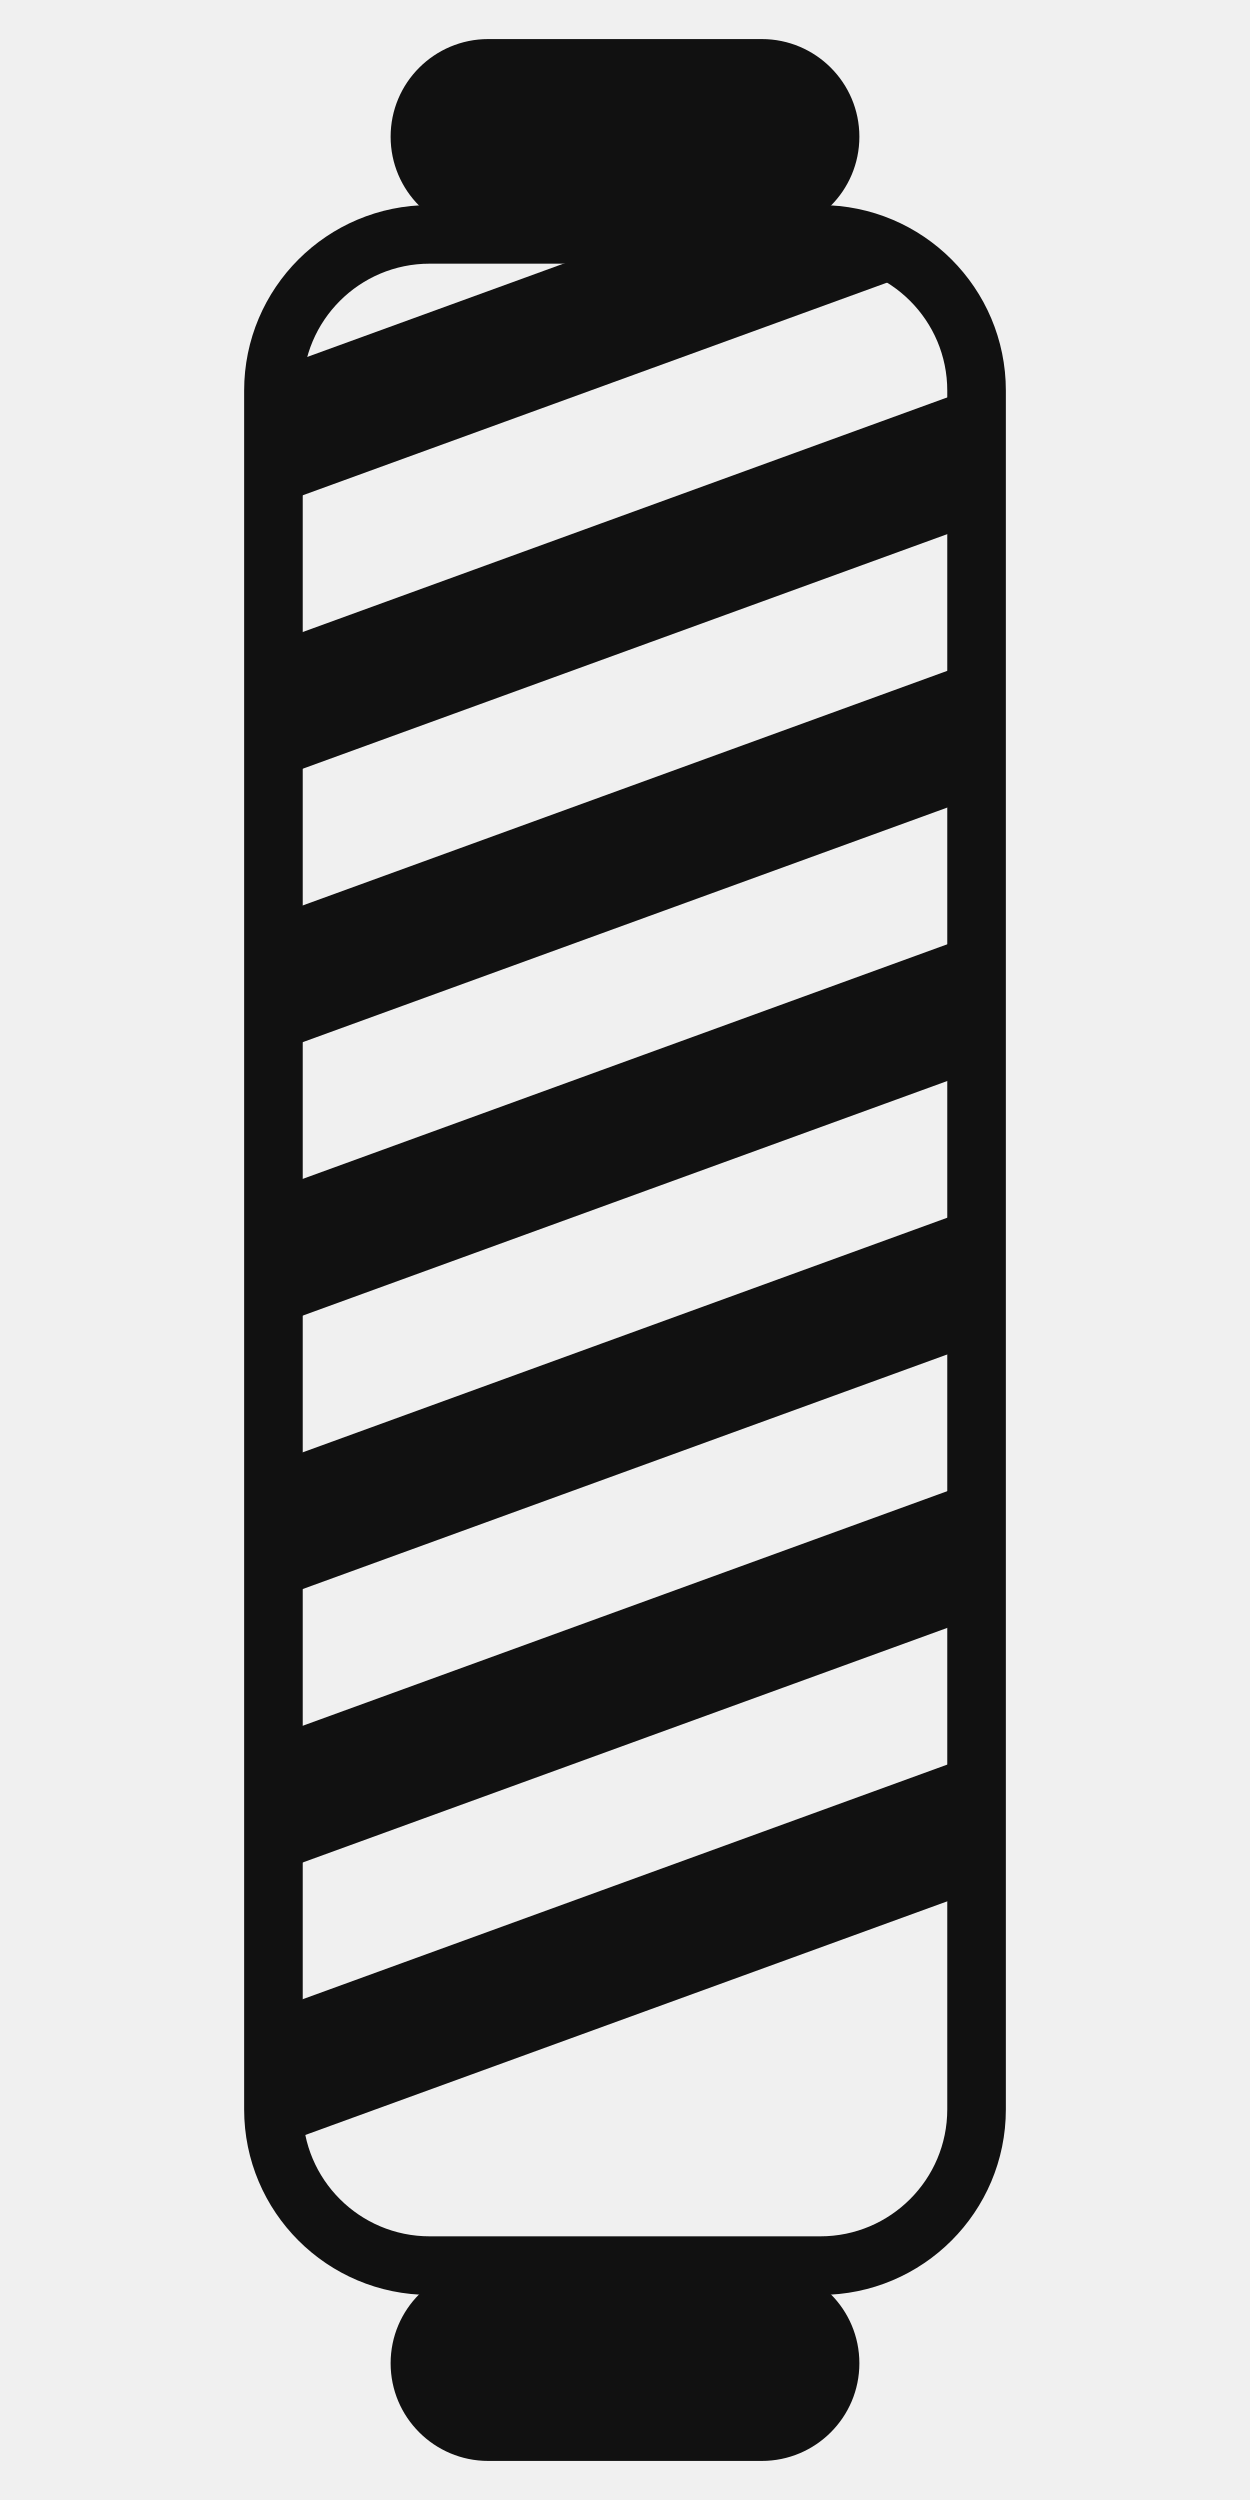
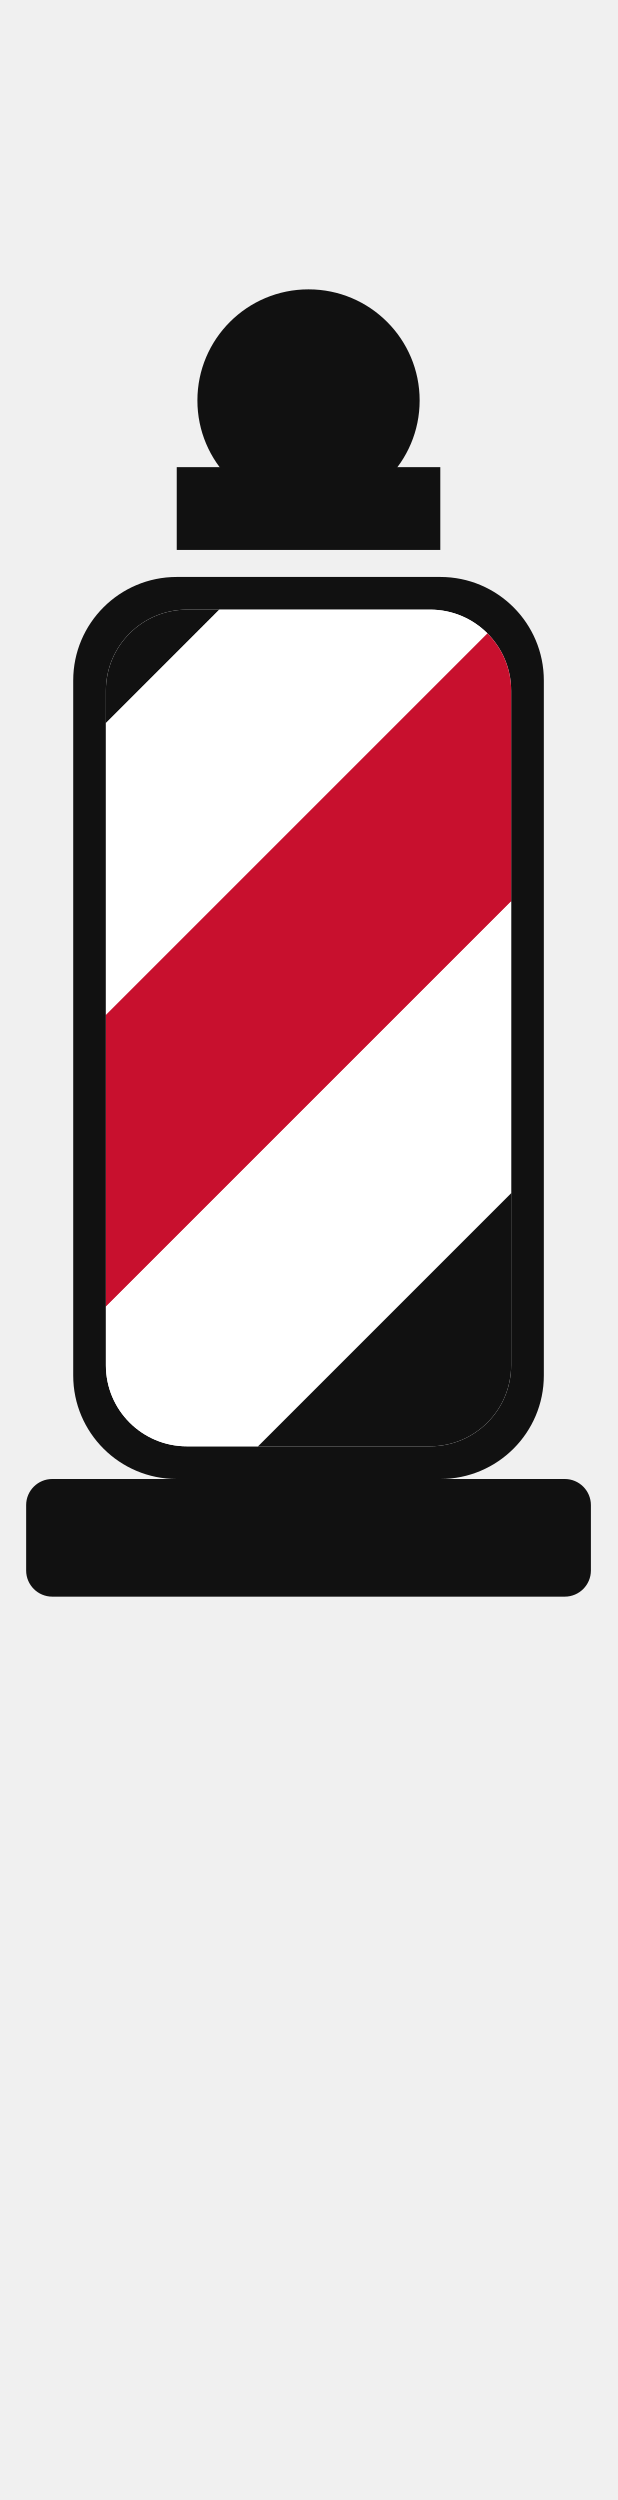
- <svg xmlns="http://www.w3.org/2000/svg" viewBox="0 0 64 128" role="img" aria-label="Barber pole">
-   <rect x="20" y="2" width="24" height="10" rx="5" fill="#111111" />
-   <rect x="20" y="116" width="24" height="10" rx="5" fill="#111111" />
-   <clipPath id="p">
-     <rect x="14" y="12" width="36" height="104" rx="8" />
-   </clipPath>
-   <rect x="14" y="12" width="36" height="104" rx="8" fill="none" stroke="#111111" stroke-width="3" />
-   <g clip-path="url(#p)">
-     <rect x="14" y="18" width="36" height="7" fill="#111111" transform="skewY(-20) translate(0 6)" />
-     <rect x="14" y="32" width="36" height="7" fill="#111111" transform="skewY(-20) translate(0 6)" />
-     <rect x="14" y="46" width="36" height="7" fill="#111111" transform="skewY(-20) translate(0 6)" />
-     <rect x="14" y="60" width="36" height="7" fill="#111111" transform="skewY(-20) translate(0 6)" />
-     <rect x="14" y="74" width="36" height="7" fill="#111111" transform="skewY(-20) translate(0 6)" />
-     <rect x="14" y="88" width="36" height="7" fill="#111111" transform="skewY(-20) translate(0 6)" />
-     <rect x="14" y="102" width="36" height="7" fill="#111111" transform="skewY(-20) translate(0 6)" />
+ <svg xmlns="http://www.w3.org/2000/svg" viewBox="-70.8 -66.4 141.6 573.7">
+   <circle cx="0" cy="25.5" r="25.5" fill="#111111" />
+   <rect x="-30.24" y="40.8" width="60.48" height="19.0" fill="#111111" />
+   <rect x="-54.0" y="66.0" width="108.0" height="207.0" rx="23.76" fill="#111111" />
+   <rect x="-64.8" y="273.0" width="129.6" height="27.0" rx="6.0" fill="#111111" />
+   <defs>
+     <clipPath id="pcpoblack">
+       <rect x="-46.5" y="73.5" width="93.0" height="192.0" rx="18.6" />
+     </clipPath>
+   </defs>
+   <rect x="-46.5" y="73.5" width="93.0" height="192.0" rx="18.6" fill="#FFFFFF" />
+   <g clip-path="url(#pcpoblack)">
+     <polygon points="-46.5,32.58 46.5,-60.42 46.5,6.54 -46.5,99.54" fill="#111111" />
+     <polygon points="-46.5,99.54 46.5,6.54 46.5,73.5 -46.5,166.5" fill="#FFFFFF" />
+     <polygon points="-46.5,166.5 46.5,73.5 46.5,140.46 -46.5,233.46" fill="#C8102E" />
+     <polygon points="-46.5,233.46 46.5,140.46 46.5,207.42 -46.5,300.42" fill="#FFFFFF" />
+     <polygon points="-46.5,300.42 46.5,207.42 46.5,274.38 -46.5,367.38" fill="#111111" />
+     <polygon points="-46.5,367.38 46.5,274.38 46.5,341.34 -46.5,434.34" fill="#FFFFFF" />
+     <polygon points="-46.5,434.34 46.5,341.34 46.5,408.3 -46.5,501.3" fill="#C8102E" />
  </g>
</svg>
